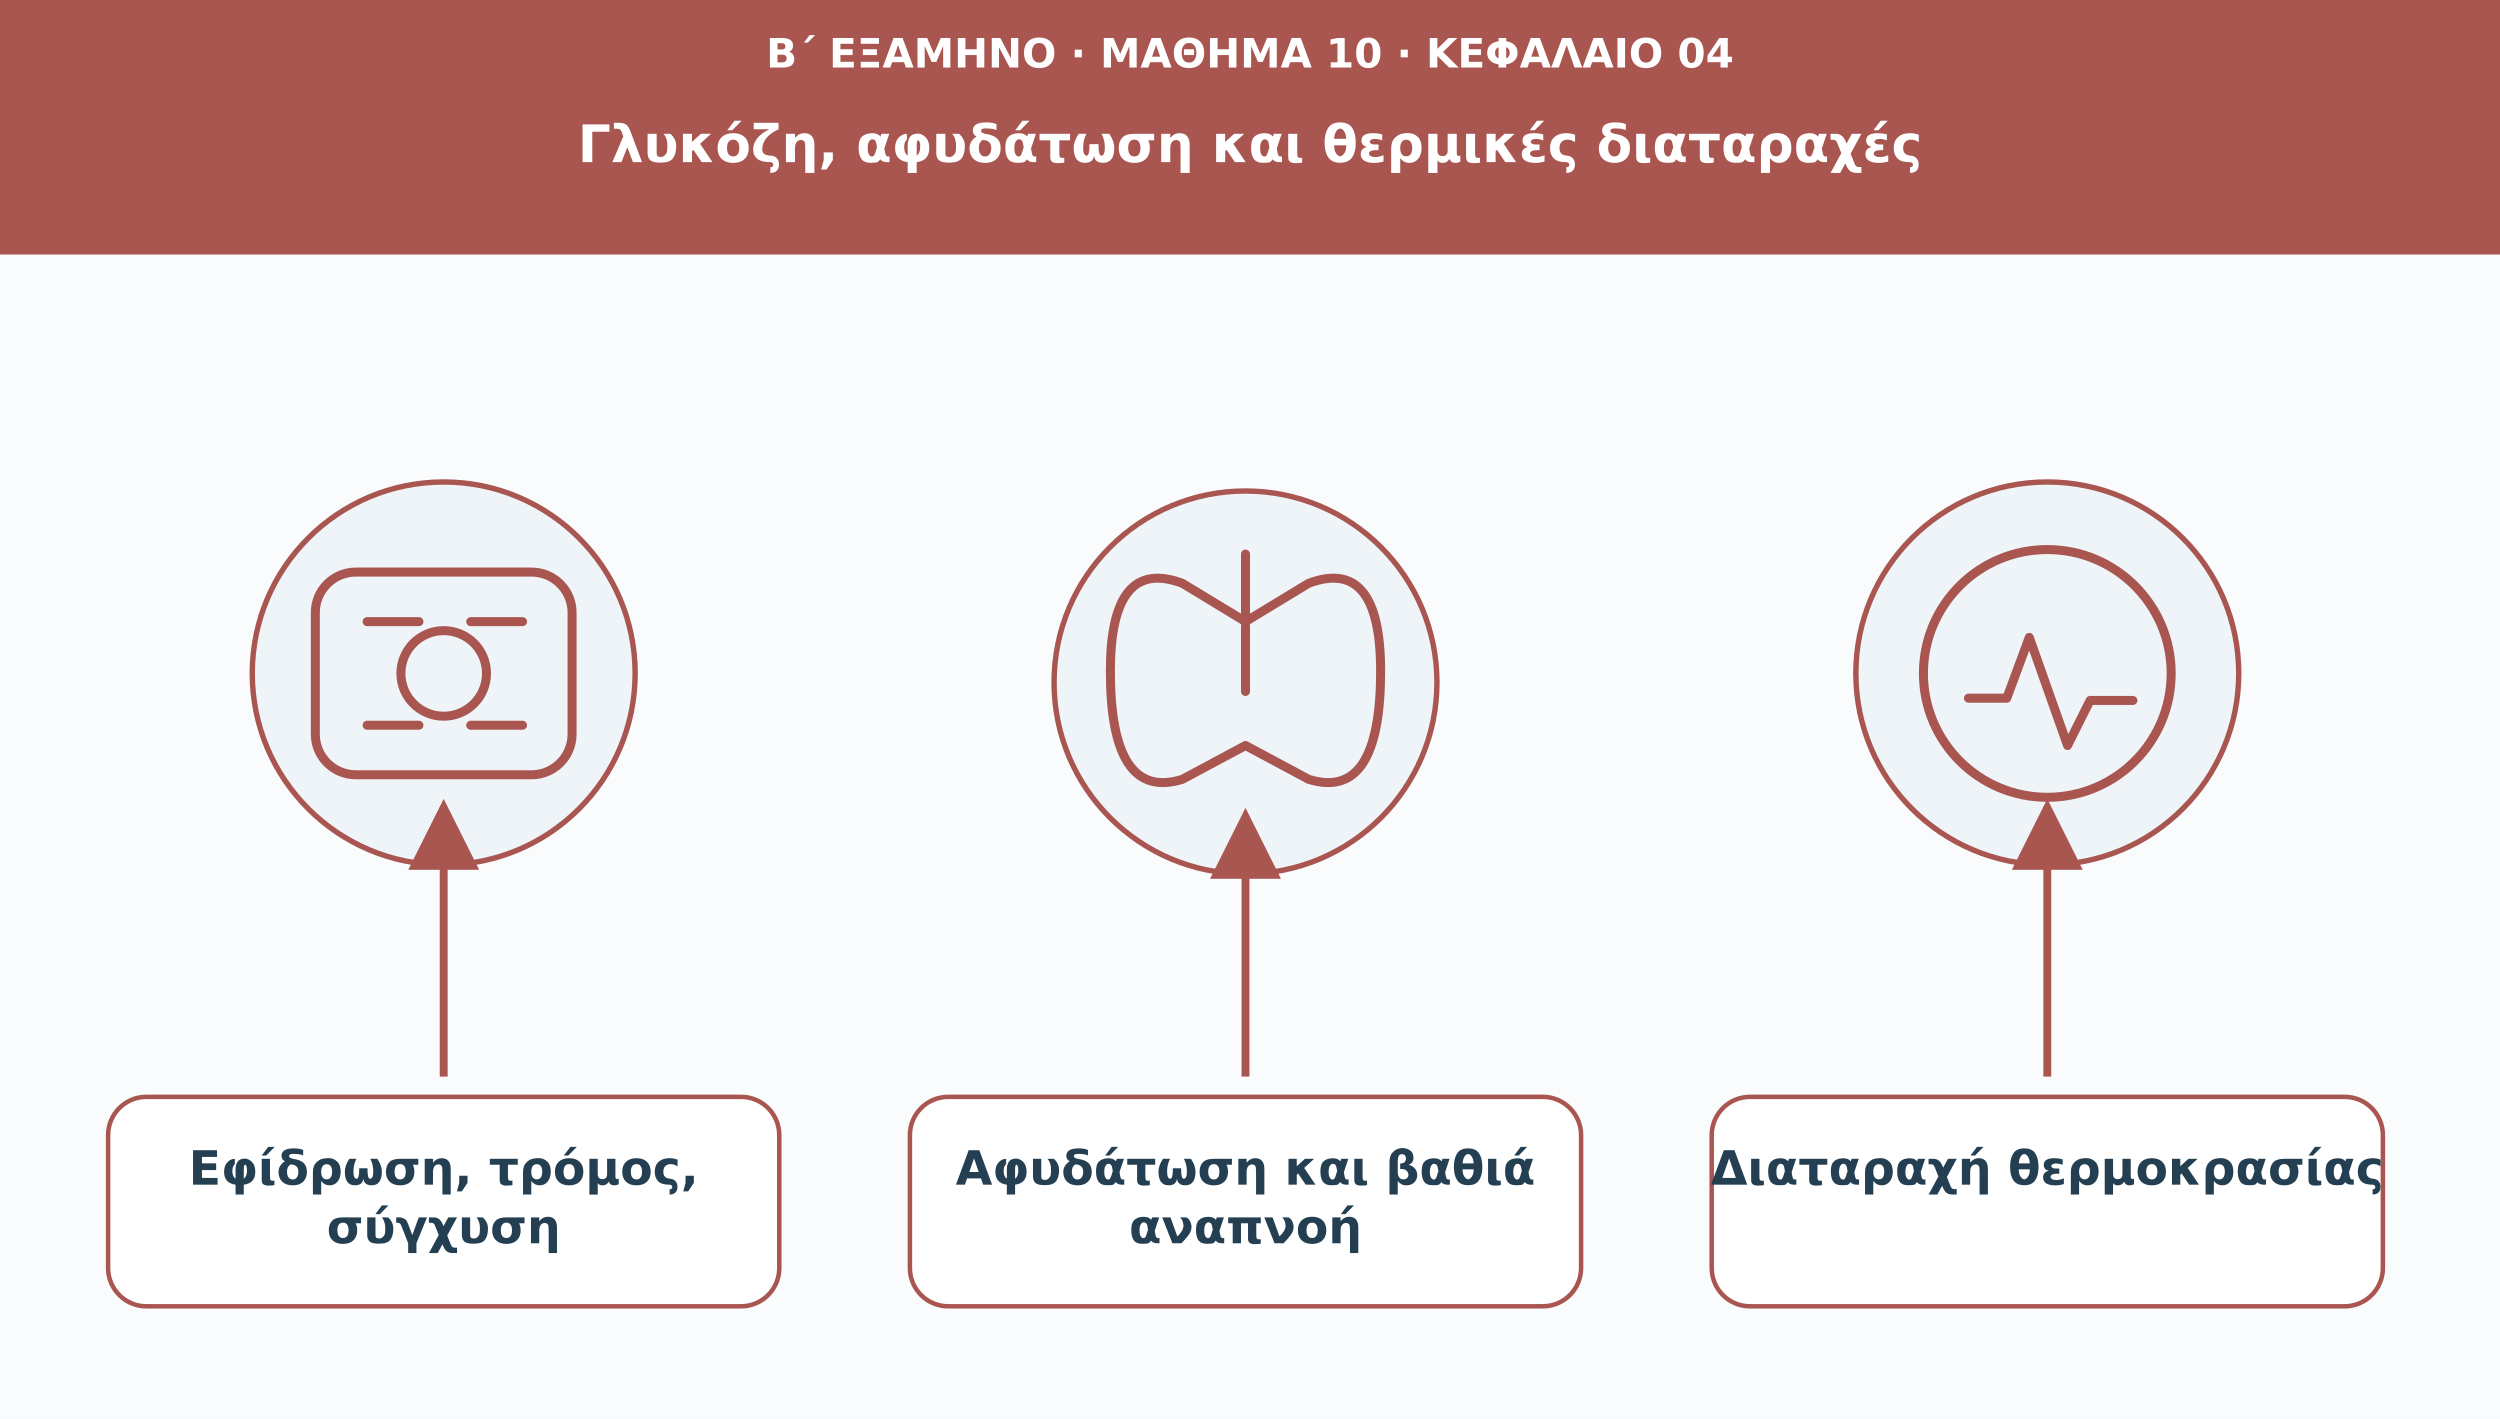
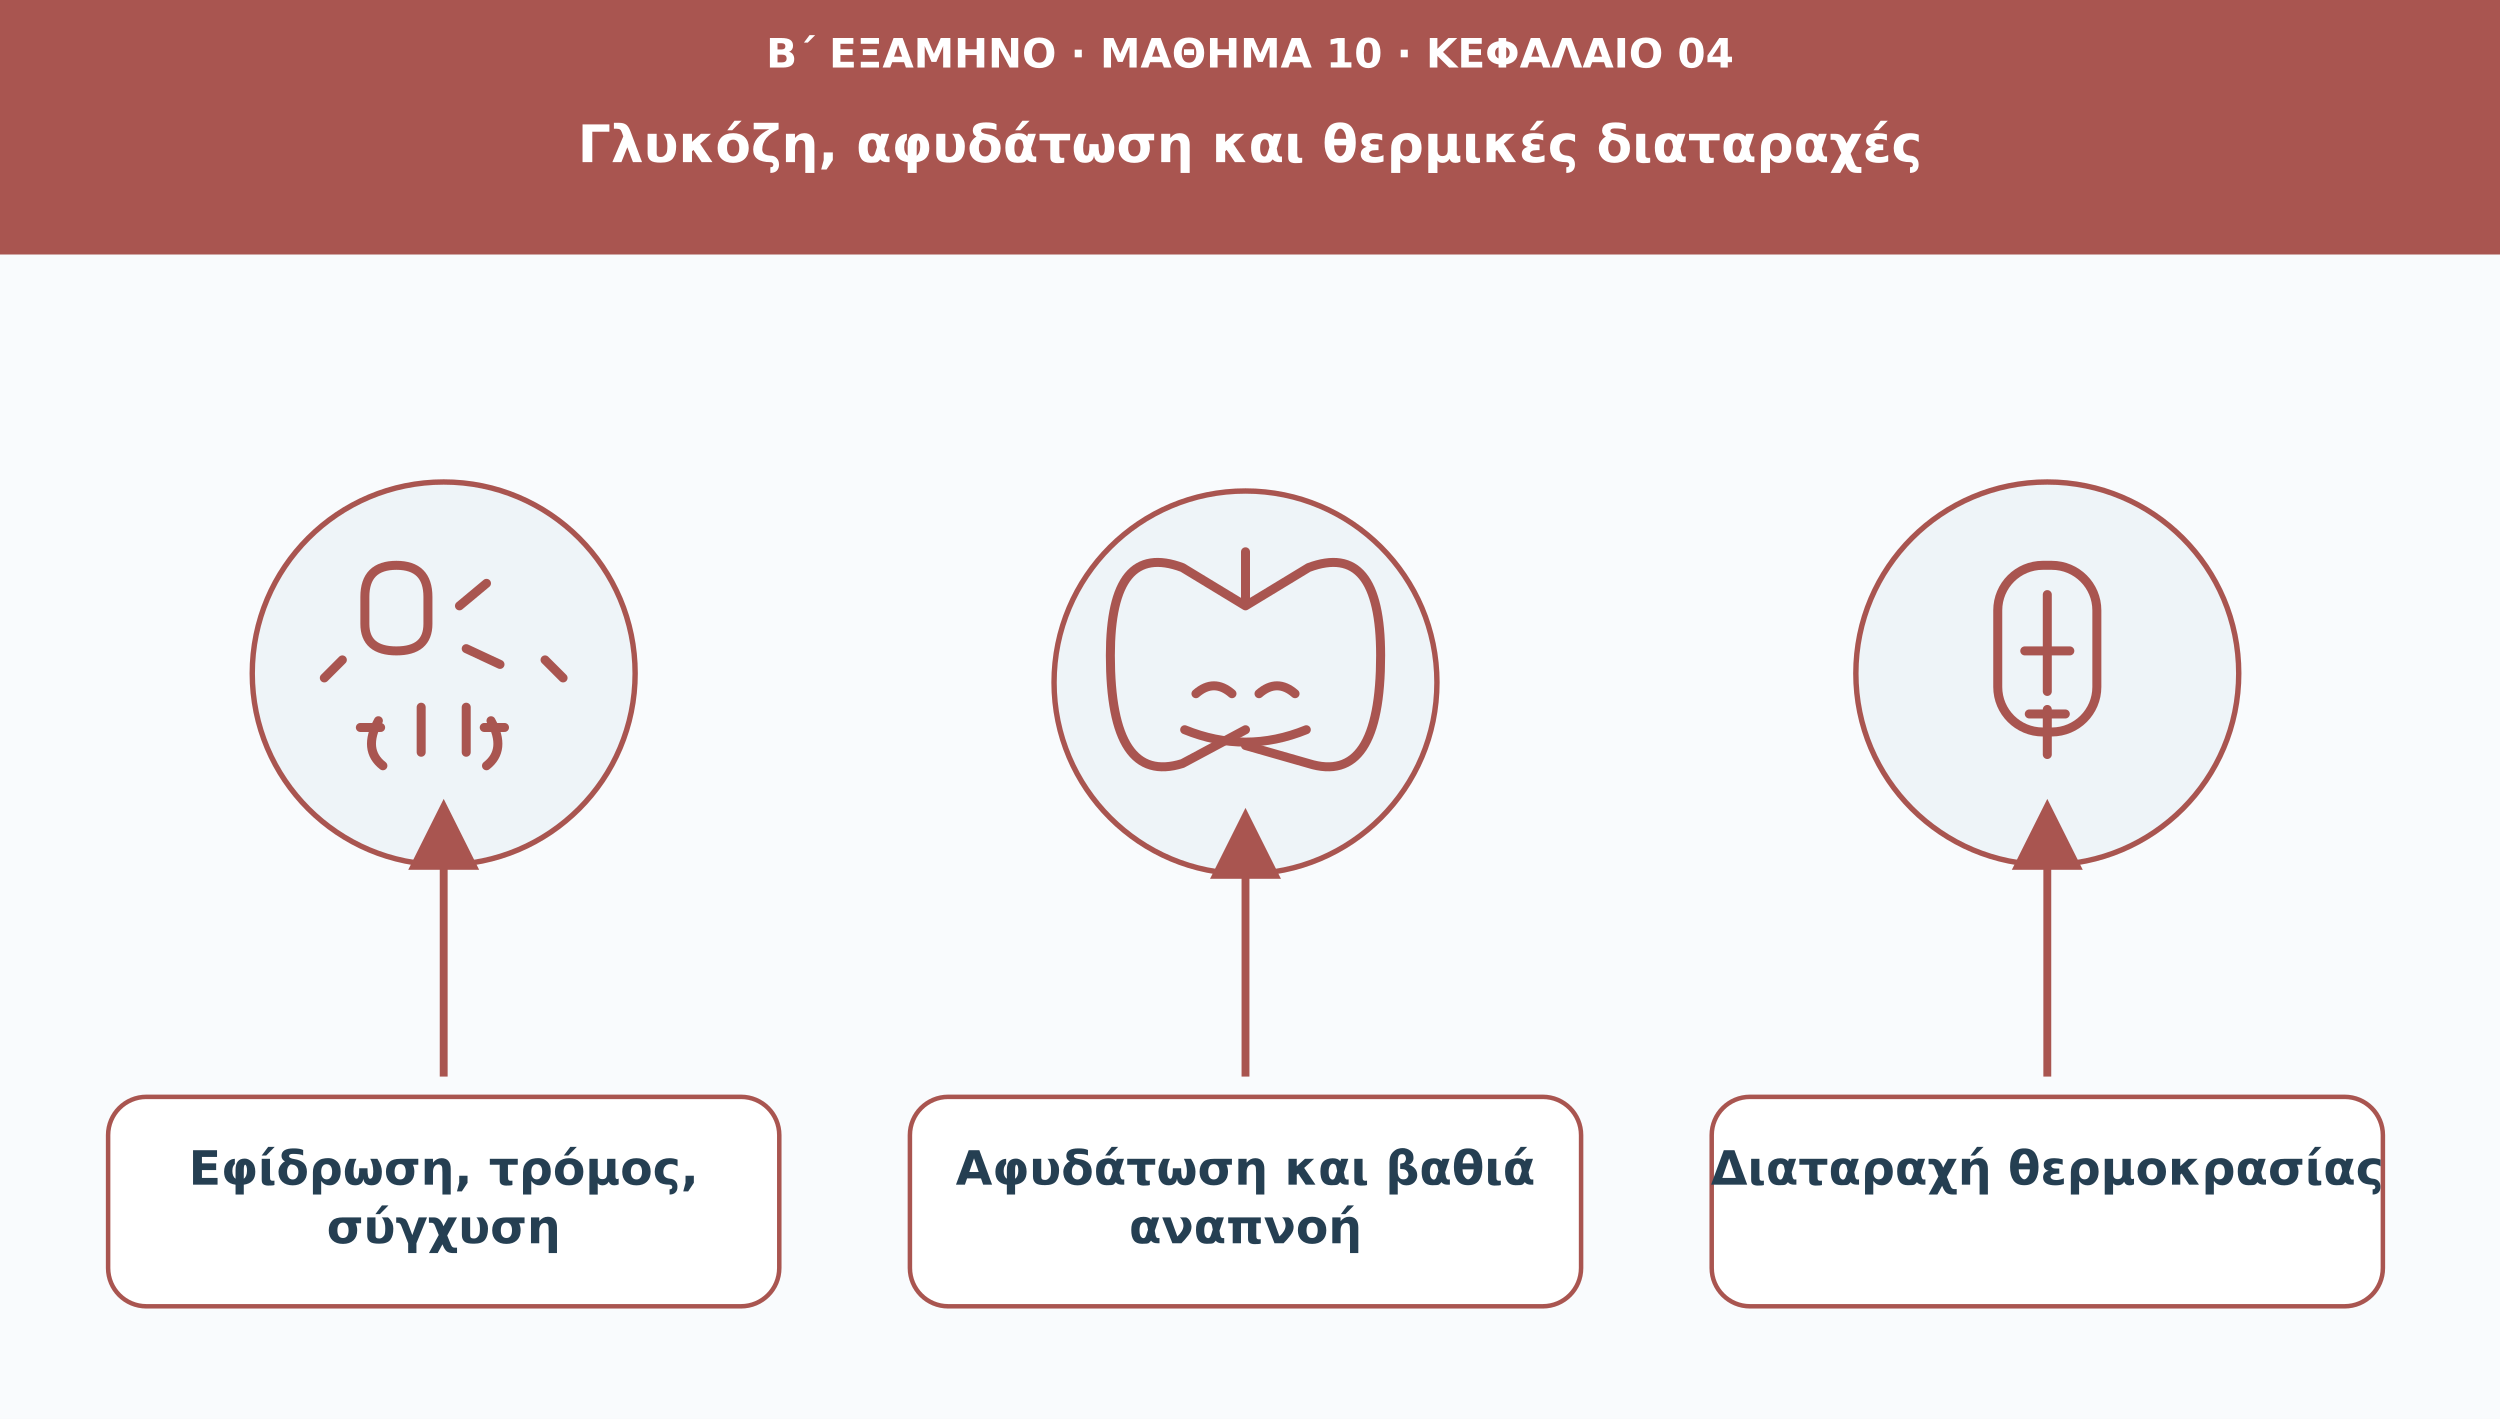
<svg xmlns="http://www.w3.org/2000/svg" viewBox="0 0 1110 630" role="img" aria-labelledby="t d">
  <defs>
    <marker id="arr" viewBox="0 0 10 10" markerWidth="9" markerHeight="9" refX="8" refY="5" orient="auto">
      <path d="M0 0L10 5L0 10Z" fill="#a95550" />
    </marker>
  </defs>
  <rect width="1110" height="630" fill="#f9fbfd" />
  <rect width="1110" height="113" fill="#a95550" />
  <text x="555" y="30" font-family="DejaVu Sans,Arial,sans-serif" font-size="18" fill="#ffffff" font-weight="690" text-anchor="middle">Β΄ ΕΞΑΜΗΝΟ · ΜΑΘΗΜΑ 10 · ΚΕΦΑΛΑΙΟ 04</text>
  <text x="555" y="72" font-family="DejaVu Sans,Arial,sans-serif" font-size="23" fill="#ffffff" font-weight="720" text-anchor="middle">Γλυκόζη, αφυδάτωση και θερμικές διαταραχές</text>
  <circle cx="197" cy="299" r="85" fill="#eef4f8" stroke="#a95550" stroke-width="2.4" />
  <g transform="translate(197 299)" fill="none" stroke="#a95550" stroke-width="4" stroke-linecap="round" stroke-linejoin="round">
-     <rect x="-57" y="-45" width="114" height="90" rx="18" />
-     <circle r="19" />
-     <path d="M-34-23h23m23 0h23m-69 46h23m23 0h23" />
+     <path d="M-35-34q0-14 14-14t14 14v12q0 12-14 12t-14-12zM7-30l12-10m-9 29 15 7m-54 25q-7 13 2 20m48-20q7 13-2 20" />
+     <path d="M-10 15v20m20-20v20m-38-11h-9m55 0h9" />
+     <path d="M-45-6l-8 8m98-8 8 8" />
  </g>
  <path d="M197 478L197 361" stroke="#a95550" stroke-width="3.5" marker-end="url(#arr)" />
  <rect x="48" y="487" width="298" height="93" rx="17" fill="#ffffff" stroke="#a95550" stroke-width="2" />
  <text x="197" y="526" font-family="DejaVu Sans,Arial,sans-serif" font-size="21" fill="#253f52" font-weight="700" text-anchor="middle">Εφίδρωση, τρόμος,</text>
  <text x="197" y="552" font-family="DejaVu Sans,Arial,sans-serif" font-size="21" fill="#253f52" font-weight="700" text-anchor="middle">σύγχυση</text>
  <circle cx="553" cy="303" r="85" fill="#eef4f8" stroke="#a95550" stroke-width="2.4" />
  <g transform="translate(553 303)" fill="none" stroke="#a95550" stroke-width="4" stroke-linecap="round" stroke-linejoin="round">
-     <path d="M0-57v30m0 0l-28-17q-32-12-32 39q0 58 32 48l28-15m0-55 28-17q32-12 32 39q0 58-32 48L0 28" />
-     <path d="M0-25v29" />
+     <path d="M0-58v24m0 0-28-17q-32-12-32 39q0 58 32 48l28-15m0-55 28-17q32-12 32 39q0 58-32 48L0 28" />
+     <path d="M-22 5q8-7 16 0m12 0q8-7 16 0M-27 21q27 11 54 0" />
  </g>
  <path d="M553 478L553 365" stroke="#a95550" stroke-width="3.5" marker-end="url(#arr)" />
  <rect x="404" y="487" width="298" height="93" rx="17" fill="#ffffff" stroke="#a95550" stroke-width="2" />
  <text x="553" y="526" font-family="DejaVu Sans,Arial,sans-serif" font-size="21" fill="#253f52" font-weight="700" text-anchor="middle">Αφυδάτωση και βαθιά</text>
  <text x="553" y="552" font-family="DejaVu Sans,Arial,sans-serif" font-size="21" fill="#253f52" font-weight="700" text-anchor="middle">αναπνοή</text>
  <circle cx="909" cy="299" r="85" fill="#eef4f8" stroke="#a95550" stroke-width="2.4" />
  <g transform="translate(909 299)" fill="none" stroke="#a95550" stroke-width="4" stroke-linecap="round" stroke-linejoin="round">
-     <circle r="55" />
-     <path d="M-35 11h17l10-27 17 48 10-20h19" />
+     <rect x="-22" y="-48" width="44" height="74" rx="20" />
+     <path d="M0-35v43m-10-18h20m-10 26v20M-8 18h16" />
  </g>
  <path d="M909 478L909 361" stroke="#a95550" stroke-width="3.5" marker-end="url(#arr)" />
  <rect x="760" y="487" width="298" height="93" rx="17" fill="#ffffff" stroke="#a95550" stroke-width="2" />
  <text x="909" y="526" font-family="DejaVu Sans,Arial,sans-serif" font-size="21" fill="#253f52" font-weight="700" text-anchor="middle">Διαταραχή θερμοκρασίας</text>
</svg>
